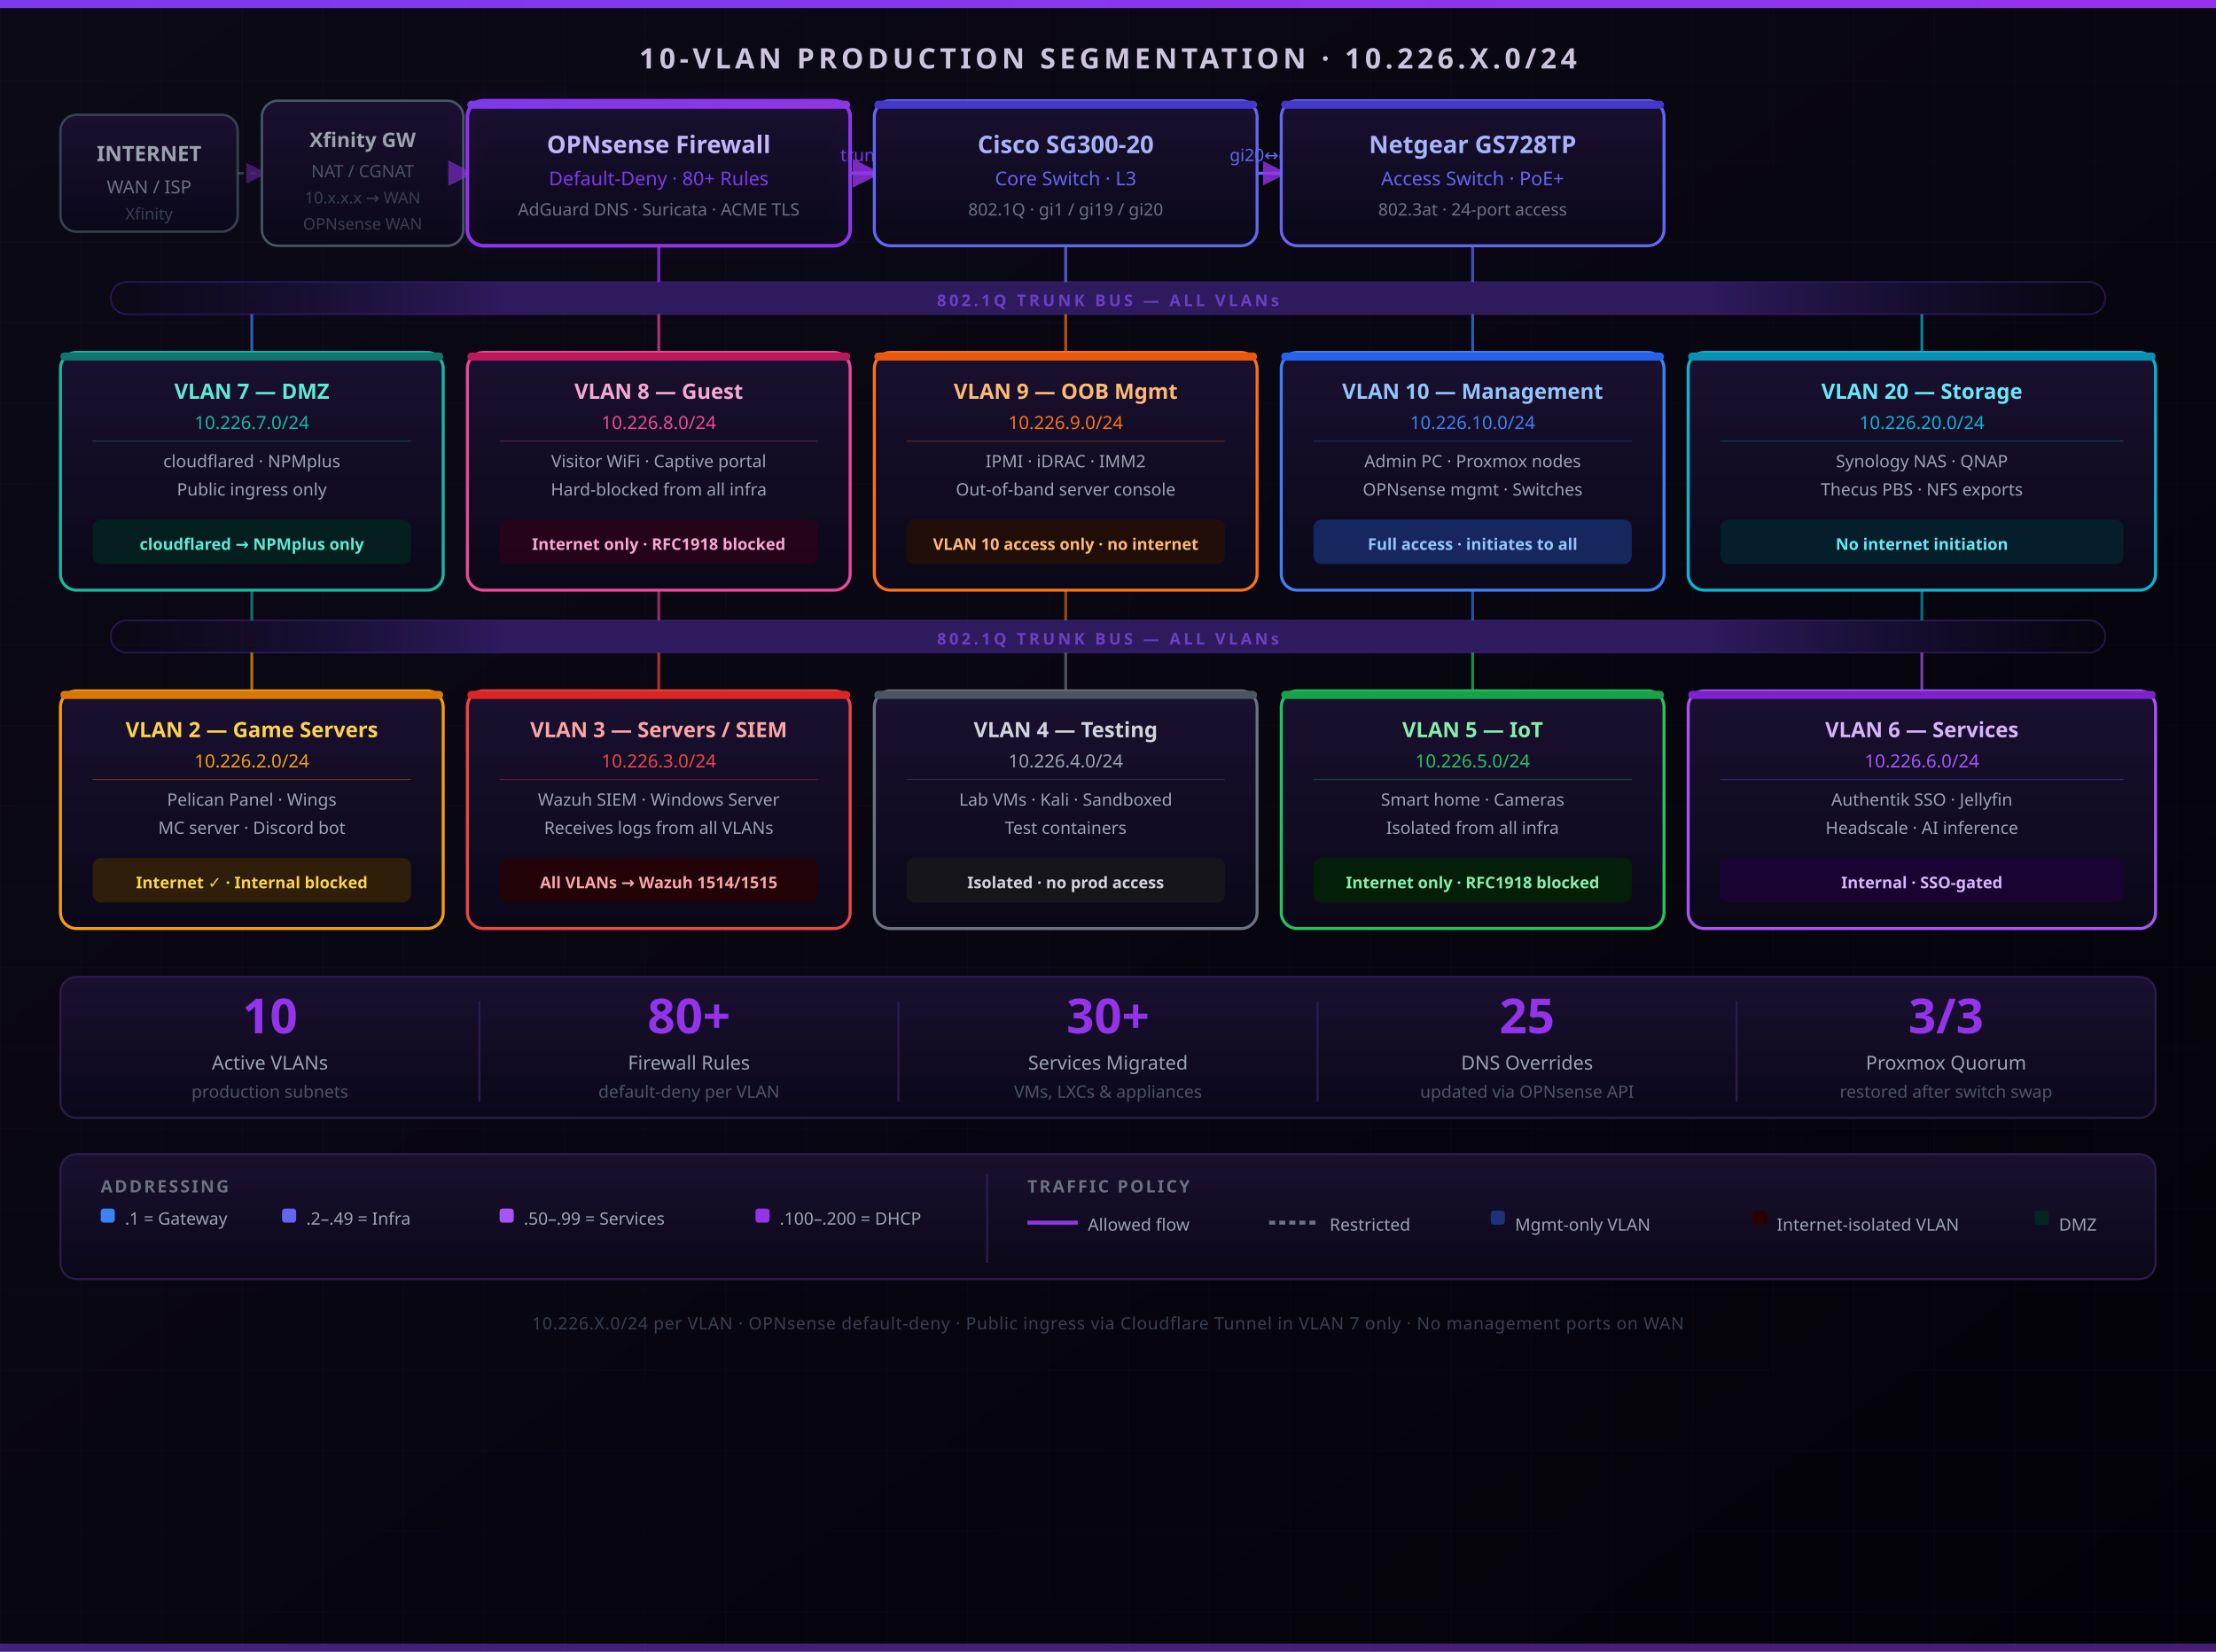
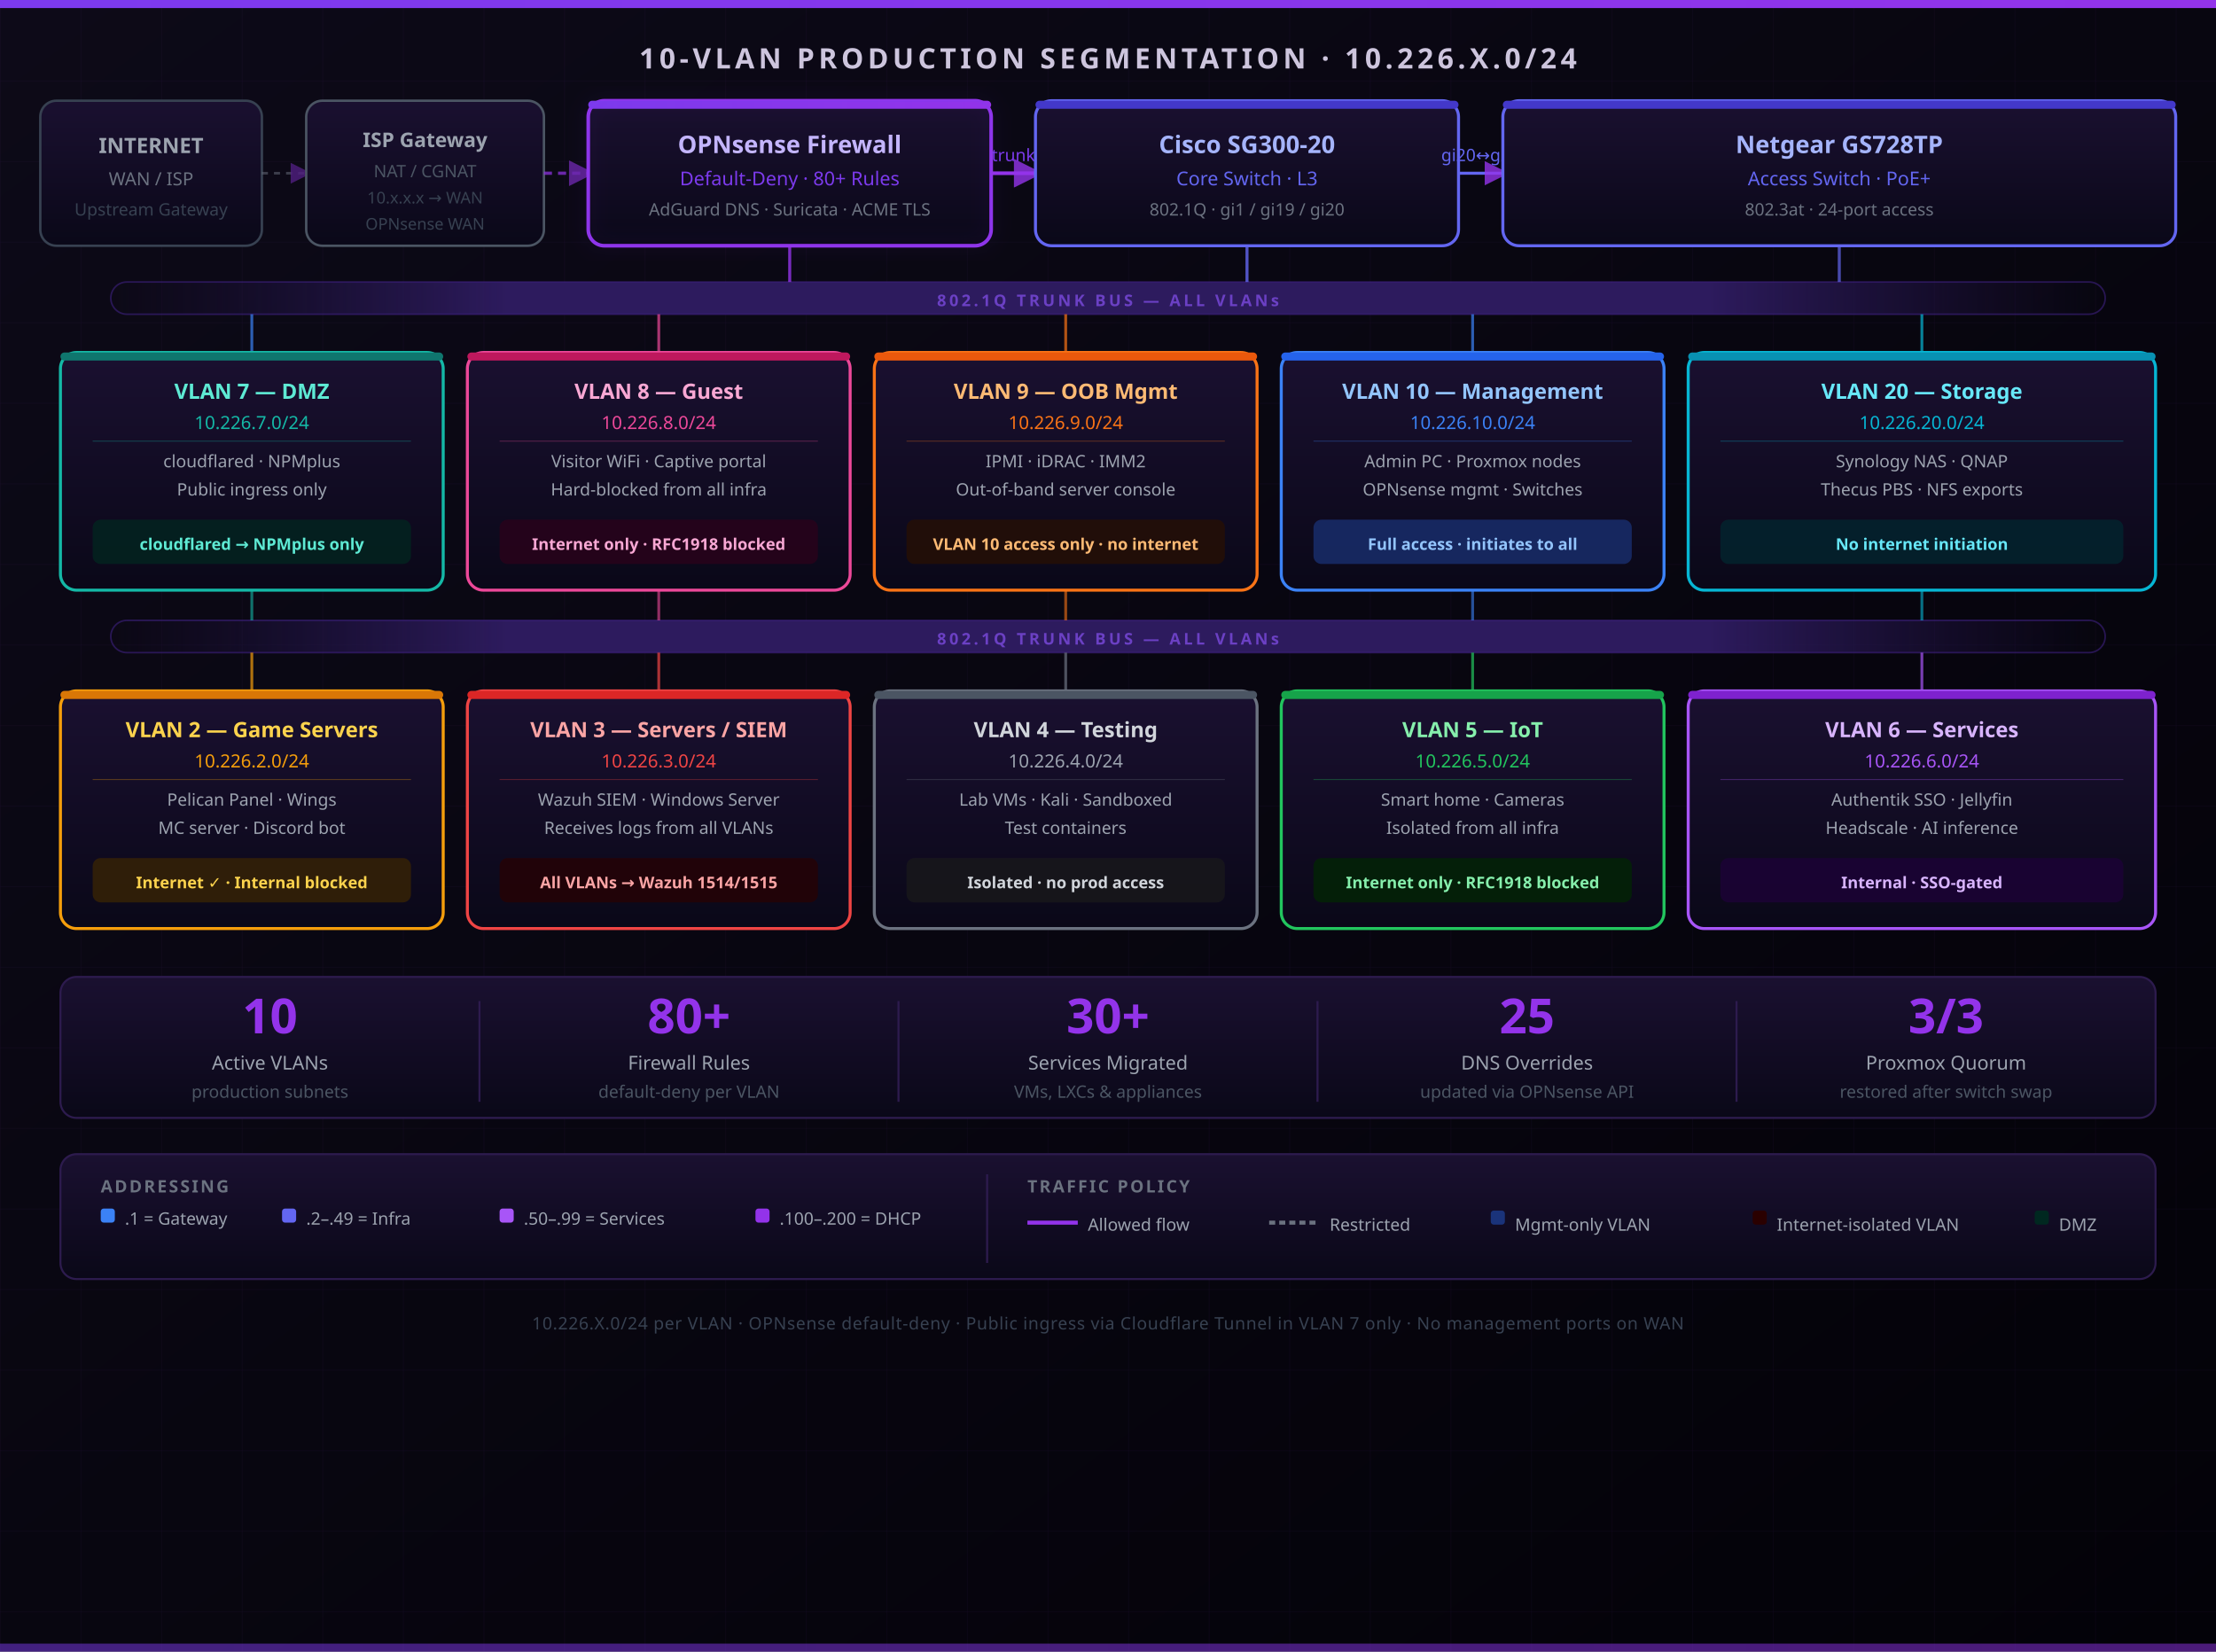
<svg xmlns="http://www.w3.org/2000/svg" width="1100" height="820" viewBox="0 0 1100 820" font-family="'Segoe UI', system-ui, sans-serif">
  <defs>
    <linearGradient id="bg" x1="0" y1="0" x2="1" y2="1" gradientUnits="objectBoundingBox">
      <stop offset="0%" stop-color="#0d0a18" />
      <stop offset="100%" stop-color="#030208" />
    </linearGradient>
    <linearGradient id="cardg" x1="0" y1="0" x2="0" y2="1" gradientUnits="objectBoundingBox">
      <stop offset="0%" stop-color="#1a1030" />
      <stop offset="100%" stop-color="#0a0818" />
    </linearGradient>
    <linearGradient id="purpleBar" x1="0" y1="0" x2="1" y2="0" gradientUnits="objectBoundingBox">
      <stop offset="0%" stop-color="#7c3aed" />
      <stop offset="100%" stop-color="#9333ea" />
    </linearGradient>
    <linearGradient id="busBar" x1="0" y1="0" x2="1" y2="0" gradientUnits="objectBoundingBox">
      <stop offset="0%" stop-color="#1e1040" stop-opacity="0" />
      <stop offset="20%" stop-color="#2d1b5e" />
      <stop offset="80%" stop-color="#2d1b5e" />
      <stop offset="100%" stop-color="#1e1040" stop-opacity="0" />
    </linearGradient>
    <pattern id="grid" width="40" height="40" patternUnits="userSpaceOnUse">
      <path d="M 40 0 L 0 0 0 40" fill="none" stroke="#9333ea" stroke-width="0.15" opacity="0.2" />
    </pattern>
    <filter id="softglow">
      <feGaussianBlur in="SourceGraphic" stdDeviation="5" result="b" />
      <feMerge>
        <feMergeNode in="b" />
        <feMergeNode in="SourceGraphic" />
      </feMerge>
    </filter>
    <marker id="arr" markerWidth="8" markerHeight="8" refX="6" refY="4" orient="auto">
      <path d="M0,0 L0,8 L8,4 z" fill="#9333ea" opacity="0.8" />
    </marker>
    <marker id="arrteal" markerWidth="8" markerHeight="8" refX="6" refY="4" orient="auto">
      <path d="M0,0 L0,8 L8,4 z" fill="#14b8a6" opacity="0.8" />
    </marker>
  </defs>
  <rect width="1100" height="820" fill="url(#bg)" />
  <rect width="1100" height="820" fill="url(#grid)" />
  <rect x="0" y="0" width="1100" height="4" fill="url(#purpleBar)" />
  <text x="550" y="34" text-anchor="middle" fill="#e2d9f3" font-size="14" font-weight="700" letter-spacing="2" opacity="0.9">10-VLAN PRODUCTION SEGMENTATION  ·  10.226.X.0/24</text>
-   <rect x="30" y="57" width="88" height="58" rx="8" fill="url(#cardg)" stroke="#374151" stroke-width="1.2" />
-   <text x="74" y="80" text-anchor="middle" fill="#9ca3af" font-size="10.5" font-weight="700">INTERNET</text>
-   <text x="74" y="96" text-anchor="middle" fill="#6b7280" font-size="9">WAN / ISP</text>
-   <text x="74" y="109" text-anchor="middle" fill="#374151" font-size="8">Xfinity</text>
-   <line x1="118" y1="86" x2="130" y2="86" stroke="#6b7280" stroke-width="1.3" stroke-dasharray="3,3" marker-end="url(#arr)" opacity="0.5" />
-   <rect x="130" y="50" width="100" height="72" rx="8" fill="url(#cardg)" stroke="#4b5563" stroke-width="1.2" />
-   <text x="180" y="73" text-anchor="middle" fill="#9ca3af" font-size="10" font-weight="700">Xfinity GW</text>
-   <text x="180" y="88" text-anchor="middle" fill="#4b5563" font-size="8.5">NAT / CGNAT</text>
-   <text x="180" y="101" text-anchor="middle" fill="#374151" font-size="8">10.x.x.x → WAN</text>
-   <text x="180" y="114" text-anchor="middle" fill="#374151" font-size="8">OPNsense WAN</text>
-   <line x1="230" y1="86" x2="232" y2="86" stroke="#9333ea" stroke-width="1.6" stroke-dasharray="4,3" marker-end="url(#arr)" opacity="0.7" />
-   <rect x="232" y="50" width="190" height="72" rx="8" fill="url(#cardg)" stroke="#9333ea" stroke-width="1.8" />
-   <rect x="232" y="50" width="190" height="4" rx="2" fill="url(#purpleBar)" />
-   <rect x="232" y="50" width="190" height="72" rx="8" fill="none" stroke="#7c3aed" stroke-width="1" opacity="0.3" filter="url(#softglow)" />
-   <text x="327" y="76" text-anchor="middle" fill="#c4b5fd" font-size="12" font-weight="700">OPNsense Firewall</text>
-   <text x="327" y="92" text-anchor="middle" fill="#7c3aed" font-size="9.5">Default-Deny · 80+ Rules</text>
-   <text x="327" y="107" text-anchor="middle" fill="#6b7280" font-size="8.5">AdGuard DNS · Suricata · ACME TLS</text>
-   <line x1="422" y1="86" x2="434" y2="86" stroke="#9333ea" stroke-width="1.8" marker-end="url(#arr)" />
-   <text x="428" y="80" text-anchor="middle" fill="#7c3aed" font-size="8.5">trunk</text>
-   <rect x="434" y="50" width="190" height="72" rx="8" fill="url(#cardg)" stroke="#6366f1" stroke-width="1.5" />
-   <rect x="434" y="50" width="190" height="4" rx="2" fill="#4338ca" />
-   <text x="529" y="76" text-anchor="middle" fill="#a5b4fc" font-size="12" font-weight="700">Cisco SG300-20</text>
-   <text x="529" y="92" text-anchor="middle" fill="#6366f1" font-size="9.5">Core Switch · L3</text>
-   <text x="529" y="107" text-anchor="middle" fill="#6b7280" font-size="8.5">802.1Q · gi1 / gi19 / gi20</text>
-   <line x1="624" y1="86" x2="636" y2="86" stroke="#6366f1" stroke-width="1.5" marker-end="url(#arr)" />
-   <text x="630" y="80" text-anchor="middle" fill="#6366f1" font-size="8.5">gi20↔g23</text>
-   <rect x="636" y="50" width="190" height="72" rx="8" fill="url(#cardg)" stroke="#6366f1" stroke-width="1.5" />
-   <rect x="636" y="50" width="190" height="4" rx="2" fill="#4338ca" />
-   <text x="731" y="76" text-anchor="middle" fill="#a5b4fc" font-size="12" font-weight="700">Netgear GS728TP</text>
-   <text x="731" y="92" text-anchor="middle" fill="#6366f1" font-size="9.5">Access Switch · PoE+</text>
-   <text x="731" y="107" text-anchor="middle" fill="#6b7280" font-size="8.5">802.3at · 24-port access</text>
+   <rect x="20" y="50" width="110" height="72" rx="8" fill="url(#cardg)" stroke="#374151" stroke-width="1.2" />
+   <text x="75" y="76" text-anchor="middle" fill="#9ca3af" font-size="10.5" font-weight="700">INTERNET</text>
+   <text x="75" y="92" text-anchor="middle" fill="#6b7280" font-size="9">WAN / ISP</text>
+   <text x="75" y="107" text-anchor="middle" fill="#374151" font-size="8.5">Upstream Gateway</text>
+   <line x1="130" y1="86" x2="152" y2="86" stroke="#6b7280" stroke-width="1.3" stroke-dasharray="3,3" marker-end="url(#arr)" opacity="0.5" />
+   <rect x="152" y="50" width="118" height="72" rx="8" fill="url(#cardg)" stroke="#4b5563" stroke-width="1.2" />
+   <text x="211" y="73" text-anchor="middle" fill="#9ca3af" font-size="10" font-weight="700">ISP Gateway</text>
+   <text x="211" y="88" text-anchor="middle" fill="#4b5563" font-size="8.5">NAT / CGNAT</text>
+   <text x="211" y="101" text-anchor="middle" fill="#374151" font-size="8">10.x.x.x → WAN</text>
+   <text x="211" y="114" text-anchor="middle" fill="#374151" font-size="8">OPNsense WAN</text>
+   <line x1="270" y1="86" x2="292" y2="86" stroke="#9333ea" stroke-width="1.6" stroke-dasharray="4,3" marker-end="url(#arr)" opacity="0.7" />
+   <rect x="292" y="50" width="200" height="72" rx="8" fill="url(#cardg)" stroke="#9333ea" stroke-width="1.8" />
+   <rect x="292" y="50" width="200" height="4" rx="2" fill="url(#purpleBar)" />
+   <rect x="292" y="50" width="200" height="72" rx="8" fill="none" stroke="#7c3aed" stroke-width="1" opacity="0.3" filter="url(#softglow)" />
+   <text x="392" y="76" text-anchor="middle" fill="#c4b5fd" font-size="12" font-weight="700">OPNsense Firewall</text>
+   <text x="392" y="92" text-anchor="middle" fill="#7c3aed" font-size="9.5">Default-Deny · 80+ Rules</text>
+   <text x="392" y="107" text-anchor="middle" fill="#6b7280" font-size="8.5">AdGuard DNS · Suricata · ACME TLS</text>
+   <line x1="492" y1="86" x2="514" y2="86" stroke="#9333ea" stroke-width="1.8" marker-end="url(#arr)" />
+   <text x="503" y="80" text-anchor="middle" fill="#7c3aed" font-size="8.5">trunk</text>
+   <rect x="514" y="50" width="210" height="72" rx="8" fill="url(#cardg)" stroke="#6366f1" stroke-width="1.5" />
+   <rect x="514" y="50" width="210" height="4" rx="2" fill="#4338ca" />
+   <text x="619" y="76" text-anchor="middle" fill="#a5b4fc" font-size="12" font-weight="700">Cisco SG300-20</text>
+   <text x="619" y="92" text-anchor="middle" fill="#6366f1" font-size="9.5">Core Switch · L3</text>
+   <text x="619" y="107" text-anchor="middle" fill="#6b7280" font-size="8.5">802.1Q · gi1 / gi19 / gi20</text>
+   <line x1="724" y1="86" x2="746" y2="86" stroke="#6366f1" stroke-width="1.5" marker-end="url(#arr)" />
+   <text x="735" y="80" text-anchor="middle" fill="#6366f1" font-size="8.5">gi20↔g23</text>
+   <rect x="746" y="50" width="334" height="72" rx="8" fill="url(#cardg)" stroke="#6366f1" stroke-width="1.5" />
+   <rect x="746" y="50" width="334" height="4" rx="2" fill="#4338ca" />
+   <text x="913" y="76" text-anchor="middle" fill="#a5b4fc" font-size="12" font-weight="700">Netgear GS728TP</text>
+   <text x="913" y="92" text-anchor="middle" fill="#6366f1" font-size="9.5">Access Switch · PoE+</text>
+   <text x="913" y="107" text-anchor="middle" fill="#6b7280" font-size="8.5">802.3at · 24-port access</text>
  <rect x="55" y="140" width="990" height="16" rx="8" fill="url(#busBar)" />
  <rect x="55" y="140" width="990" height="16" rx="8" fill="none" stroke="#3d2080" stroke-width="0.8" opacity="0.6" />
  <text x="550" y="152" text-anchor="middle" fill="#6b40c4" font-size="8" font-weight="600" letter-spacing="1.5">802.1Q TRUNK BUS — ALL VLANs</text>
-   <line x1="327" y1="122" x2="327" y2="140" stroke="#9333ea" stroke-width="1.5" opacity="0.8" />
-   <line x1="529" y1="122" x2="529" y2="140" stroke="#6366f1" stroke-width="1.5" opacity="0.8" />
-   <line x1="731" y1="122" x2="731" y2="140" stroke="#6366f1" stroke-width="1.5" opacity="0.7" />
+   <line x1="392" y1="122" x2="392" y2="140" stroke="#9333ea" stroke-width="1.5" opacity="0.8" />
+   <line x1="619" y1="122" x2="619" y2="140" stroke="#6366f1" stroke-width="1.5" opacity="0.8" />
+   <line x1="913" y1="122" x2="913" y2="140" stroke="#6366f1" stroke-width="1.5" opacity="0.7" />
  <line x1="125" y1="156" x2="125" y2="175" stroke="#3b82f6" stroke-width="1.4" opacity="0.7" />
  <line x1="327" y1="156" x2="327" y2="175" stroke="#ec4899" stroke-width="1.4" opacity="0.7" />
  <line x1="529" y1="156" x2="529" y2="175" stroke="#f97316" stroke-width="1.4" opacity="0.7" />
  <line x1="731" y1="156" x2="731" y2="175" stroke="#3b82f6" stroke-width="1.4" opacity="0.7" />
  <line x1="954" y1="156" x2="954" y2="175" stroke="#06b6d4" stroke-width="1.4" opacity="0.7" />
  <rect x="30" y="175" width="190" height="118" rx="8" fill="url(#cardg)" stroke="#14b8a6" stroke-width="1.5" />
  <rect x="30" y="175" width="190" height="4" rx="2" fill="#0f766e" />
  <text x="125" y="198" text-anchor="middle" fill="#5eead4" font-size="10.5" font-weight="700">VLAN 7 — DMZ</text>
  <text x="125" y="213" text-anchor="middle" fill="#14b8a6" font-size="9">10.226.7.0/24</text>
  <line x1="46" y1="219" x2="204" y2="219" stroke="#14b8a6" stroke-width="0.5" opacity="0.3" />
  <text x="125" y="232" text-anchor="middle" fill="#9ca3af" font-size="8.5">cloudflared · NPMplus</text>
  <text x="125" y="246" text-anchor="middle" fill="#9ca3af" font-size="8.5">Public ingress only</text>
  <rect x="46" y="258" width="158" height="22" rx="4" fill="#002820" opacity="0.7" />
  <text x="125" y="273" text-anchor="middle" fill="#5eead4" font-size="8" font-weight="600">cloudflared → NPMplus only</text>
  <rect x="232" y="175" width="190" height="118" rx="8" fill="url(#cardg)" stroke="#ec4899" stroke-width="1.5" />
  <rect x="232" y="175" width="190" height="4" rx="2" fill="#be185d" />
  <text x="327" y="198" text-anchor="middle" fill="#f9a8d4" font-size="10.5" font-weight="700">VLAN 8 — Guest</text>
  <text x="327" y="213" text-anchor="middle" fill="#ec4899" font-size="9">10.226.8.0/24</text>
  <line x1="248" y1="219" x2="406" y2="219" stroke="#ec4899" stroke-width="0.5" opacity="0.3" />
  <text x="327" y="232" text-anchor="middle" fill="#9ca3af" font-size="8.5">Visitor WiFi · Captive portal</text>
  <text x="327" y="246" text-anchor="middle" fill="#9ca3af" font-size="8.5">Hard-blocked from all infra</text>
  <rect x="248" y="258" width="158" height="22" rx="4" fill="#2e001a" opacity="0.7" />
  <text x="327" y="273" text-anchor="middle" fill="#f9a8d4" font-size="8" font-weight="600">Internet only · RFC1918 blocked</text>
  <rect x="434" y="175" width="190" height="118" rx="8" fill="url(#cardg)" stroke="#f97316" stroke-width="1.5" />
  <rect x="434" y="175" width="190" height="4" rx="2" fill="#ea580c" />
  <text x="529" y="198" text-anchor="middle" fill="#fdba74" font-size="10.5" font-weight="700">VLAN 9 — OOB Mgmt</text>
  <text x="529" y="213" text-anchor="middle" fill="#f97316" font-size="9">10.226.9.0/24</text>
  <line x1="450" y1="219" x2="608" y2="219" stroke="#f97316" stroke-width="0.5" opacity="0.3" />
  <text x="529" y="232" text-anchor="middle" fill="#9ca3af" font-size="8.5">IPMI · iDRAC · IMM2</text>
  <text x="529" y="246" text-anchor="middle" fill="#9ca3af" font-size="8.5">Out-of-band server console</text>
  <rect x="450" y="258" width="158" height="22" rx="4" fill="#2a1000" opacity="0.7" />
  <text x="529" y="273" text-anchor="middle" fill="#fdba74" font-size="8" font-weight="600">VLAN 10 access only · no internet</text>
  <rect x="636" y="175" width="190" height="118" rx="8" fill="url(#cardg)" stroke="#3b82f6" stroke-width="1.5" />
  <rect x="636" y="175" width="190" height="4" rx="2" fill="#2563eb" />
  <text x="731" y="198" text-anchor="middle" fill="#93c5fd" font-size="10.5" font-weight="700">VLAN 10 — Management</text>
  <text x="731" y="213" text-anchor="middle" fill="#3b82f6" font-size="9">10.226.10.0/24</text>
  <line x1="652" y1="219" x2="810" y2="219" stroke="#3b82f6" stroke-width="0.5" opacity="0.3" />
  <text x="731" y="232" text-anchor="middle" fill="#9ca3af" font-size="8.5">Admin PC · Proxmox nodes</text>
  <text x="731" y="246" text-anchor="middle" fill="#9ca3af" font-size="8.5">OPNsense mgmt · Switches</text>
  <rect x="652" y="258" width="158" height="22" rx="4" fill="#1a337a" opacity="0.7" />
  <text x="731" y="273" text-anchor="middle" fill="#93c5fd" font-size="8" font-weight="600">Full access · initiates to all</text>
  <rect x="838" y="175" width="232" height="118" rx="8" fill="url(#cardg)" stroke="#06b6d4" stroke-width="1.5" />
  <rect x="838" y="175" width="232" height="4" rx="2" fill="#0891b2" />
  <text x="954" y="198" text-anchor="middle" fill="#67e8f9" font-size="10.5" font-weight="700">VLAN 20 — Storage</text>
  <text x="954" y="213" text-anchor="middle" fill="#06b6d4" font-size="9">10.226.20.0/24</text>
  <line x1="854" y1="219" x2="1054" y2="219" stroke="#06b6d4" stroke-width="0.5" opacity="0.3" />
  <text x="954" y="232" text-anchor="middle" fill="#9ca3af" font-size="8.5">Synology NAS · QNAP</text>
  <text x="954" y="246" text-anchor="middle" fill="#9ca3af" font-size="8.5">Thecus PBS · NFS exports</text>
  <rect x="854" y="258" width="200" height="22" rx="4" fill="#002830" opacity="0.7" />
  <text x="954" y="273" text-anchor="middle" fill="#67e8f9" font-size="8" font-weight="600">No internet initiation</text>
  <rect x="55" y="308" width="990" height="16" rx="8" fill="url(#busBar)" />
  <rect x="55" y="308" width="990" height="16" rx="8" fill="none" stroke="#3d2080" stroke-width="0.8" opacity="0.6" />
  <text x="550" y="320" text-anchor="middle" fill="#6b40c4" font-size="8" font-weight="600" letter-spacing="1.5">802.1Q TRUNK BUS — ALL VLANs</text>
  <line x1="125" y1="293" x2="125" y2="308" stroke="#14b8a6" stroke-width="1.4" opacity="0.6" />
  <line x1="327" y1="293" x2="327" y2="308" stroke="#ec4899" stroke-width="1.4" opacity="0.6" />
  <line x1="529" y1="293" x2="529" y2="308" stroke="#f97316" stroke-width="1.4" opacity="0.6" />
  <line x1="731" y1="293" x2="731" y2="308" stroke="#3b82f6" stroke-width="1.4" opacity="0.6" />
  <line x1="954" y1="293" x2="954" y2="308" stroke="#06b6d4" stroke-width="1.4" opacity="0.6" />
  <line x1="125" y1="324" x2="125" y2="343" stroke="#f59e0b" stroke-width="1.4" opacity="0.7" />
  <line x1="327" y1="324" x2="327" y2="343" stroke="#ef4444" stroke-width="1.4" opacity="0.7" />
  <line x1="529" y1="324" x2="529" y2="343" stroke="#6b7280" stroke-width="1.4" opacity="0.7" />
  <line x1="731" y1="324" x2="731" y2="343" stroke="#22c55e" stroke-width="1.4" opacity="0.7" />
  <line x1="954" y1="324" x2="954" y2="343" stroke="#a855f7" stroke-width="1.4" opacity="0.7" />
  <rect x="30" y="343" width="190" height="118" rx="8" fill="url(#cardg)" stroke="#f59e0b" stroke-width="1.5" />
  <rect x="30" y="343" width="190" height="4" rx="2" fill="#d97706" />
  <text x="125" y="366" text-anchor="middle" fill="#fcd34d" font-size="10.5" font-weight="700">VLAN 2 — Game Servers</text>
  <text x="125" y="381" text-anchor="middle" fill="#f59e0b" font-size="9">10.226.2.0/24</text>
  <line x1="46" y1="387" x2="204" y2="387" stroke="#f59e0b" stroke-width="0.5" opacity="0.3" />
  <text x="125" y="400" text-anchor="middle" fill="#9ca3af" font-size="8.5">Pelican Panel · Wings</text>
  <text x="125" y="414" text-anchor="middle" fill="#9ca3af" font-size="8.5">MC server · Discord bot</text>
  <rect x="46" y="426" width="158" height="22" rx="4" fill="#3d2600" opacity="0.7" />
  <text x="125" y="441" text-anchor="middle" fill="#fcd34d" font-size="8" font-weight="600">Internet ✓ · Internal blocked</text>
  <rect x="232" y="343" width="190" height="118" rx="8" fill="url(#cardg)" stroke="#ef4444" stroke-width="1.5" />
  <rect x="232" y="343" width="190" height="4" rx="2" fill="#dc2626" />
  <text x="327" y="366" text-anchor="middle" fill="#fca5a5" font-size="10.5" font-weight="700">VLAN 3 — Servers / SIEM</text>
  <text x="327" y="381" text-anchor="middle" fill="#ef4444" font-size="9">10.226.3.0/24</text>
  <line x1="248" y1="387" x2="406" y2="387" stroke="#ef4444" stroke-width="0.5" opacity="0.3" />
  <text x="327" y="400" text-anchor="middle" fill="#9ca3af" font-size="8.5">Wazuh SIEM · Windows Server</text>
  <text x="327" y="414" text-anchor="middle" fill="#9ca3af" font-size="8.5">Receives logs from all VLANs</text>
  <rect x="248" y="426" width="158" height="22" rx="4" fill="#2a0000" opacity="0.7" />
  <text x="327" y="441" text-anchor="middle" fill="#fca5a5" font-size="8" font-weight="600">All VLANs → Wazuh 1514/1515</text>
  <rect x="434" y="343" width="190" height="118" rx="8" fill="url(#cardg)" stroke="#6b7280" stroke-width="1.5" />
  <rect x="434" y="343" width="190" height="4" rx="2" fill="#4b5563" />
  <text x="529" y="366" text-anchor="middle" fill="#d1d5db" font-size="10.5" font-weight="700">VLAN 4 — Testing</text>
  <text x="529" y="381" text-anchor="middle" fill="#9ca3af" font-size="9">10.226.4.0/24</text>
  <line x1="450" y1="387" x2="608" y2="387" stroke="#6b7280" stroke-width="0.5" opacity="0.3" />
  <text x="529" y="400" text-anchor="middle" fill="#9ca3af" font-size="8.5">Lab VMs · Kali · Sandboxed</text>
  <text x="529" y="414" text-anchor="middle" fill="#9ca3af" font-size="8.5">Test containers</text>
  <rect x="450" y="426" width="158" height="22" rx="4" fill="#1a1a1a" opacity="0.7" />
  <text x="529" y="441" text-anchor="middle" fill="#d1d5db" font-size="8" font-weight="600">Isolated · no prod access</text>
  <rect x="636" y="343" width="190" height="118" rx="8" fill="url(#cardg)" stroke="#22c55e" stroke-width="1.5" />
  <rect x="636" y="343" width="190" height="4" rx="2" fill="#16a34a" />
  <text x="731" y="366" text-anchor="middle" fill="#86efac" font-size="10.5" font-weight="700">VLAN 5 — IoT</text>
  <text x="731" y="381" text-anchor="middle" fill="#22c55e" font-size="9">10.226.5.0/24</text>
  <line x1="652" y1="387" x2="810" y2="387" stroke="#22c55e" stroke-width="0.5" opacity="0.3" />
  <text x="731" y="400" text-anchor="middle" fill="#9ca3af" font-size="8.5">Smart home · Cameras</text>
  <text x="731" y="414" text-anchor="middle" fill="#9ca3af" font-size="8.5">Isolated from all infra</text>
  <rect x="652" y="426" width="158" height="22" rx="4" fill="#002800" opacity="0.7" />
  <text x="731" y="441" text-anchor="middle" fill="#86efac" font-size="8" font-weight="600">Internet only · RFC1918 blocked</text>
  <rect x="838" y="343" width="232" height="118" rx="8" fill="url(#cardg)" stroke="#a855f7" stroke-width="1.5" />
  <rect x="838" y="343" width="232" height="4" rx="2" fill="#7e22ce" />
  <text x="954" y="366" text-anchor="middle" fill="#d8b4fe" font-size="10.5" font-weight="700">VLAN 6 — Services</text>
  <text x="954" y="381" text-anchor="middle" fill="#a855f7" font-size="9">10.226.6.0/24</text>
  <line x1="854" y1="387" x2="1054" y2="387" stroke="#a855f7" stroke-width="0.5" opacity="0.3" />
  <text x="954" y="400" text-anchor="middle" fill="#9ca3af" font-size="8.5">Authentik SSO · Jellyfin</text>
  <text x="954" y="414" text-anchor="middle" fill="#9ca3af" font-size="8.5">Headscale · AI inference</text>
  <rect x="854" y="426" width="200" height="22" rx="4" fill="#1e003a" opacity="0.7" />
  <text x="954" y="441" text-anchor="middle" fill="#d8b4fe" font-size="8" font-weight="600">Internal · SSO-gated</text>
  <rect x="30" y="485" width="1040" height="70" rx="8" fill="url(#cardg)" stroke="#2d1b4e" stroke-width="1" />
  <text x="134" y="513" text-anchor="middle" fill="#9333ea" font-size="24" font-weight="800">10</text>
  <text x="134" y="531" text-anchor="middle" fill="#9ca3af" font-size="9.5">Active VLANs</text>
  <text x="134" y="545" text-anchor="middle" fill="#4b5563" font-size="8.5">production subnets</text>
  <line x1="238" y1="497" x2="238" y2="547" stroke="#2d1b4e" stroke-width="1" />
  <text x="342" y="513" text-anchor="middle" fill="#9333ea" font-size="24" font-weight="800">80+</text>
  <text x="342" y="531" text-anchor="middle" fill="#9ca3af" font-size="9.5">Firewall Rules</text>
  <text x="342" y="545" text-anchor="middle" fill="#4b5563" font-size="8.5">default-deny per VLAN</text>
  <line x1="446" y1="497" x2="446" y2="547" stroke="#2d1b4e" stroke-width="1" />
  <text x="550" y="513" text-anchor="middle" fill="#9333ea" font-size="24" font-weight="800">30+</text>
  <text x="550" y="531" text-anchor="middle" fill="#9ca3af" font-size="9.5">Services Migrated</text>
  <text x="550" y="545" text-anchor="middle" fill="#4b5563" font-size="8.5">VMs, LXCs &amp; appliances</text>
  <line x1="654" y1="497" x2="654" y2="547" stroke="#2d1b4e" stroke-width="1" />
  <text x="758" y="513" text-anchor="middle" fill="#9333ea" font-size="24" font-weight="800">25</text>
  <text x="758" y="531" text-anchor="middle" fill="#9ca3af" font-size="9.5">DNS Overrides</text>
  <text x="758" y="545" text-anchor="middle" fill="#4b5563" font-size="8.5">updated via OPNsense API</text>
  <line x1="862" y1="497" x2="862" y2="547" stroke="#2d1b4e" stroke-width="1" />
  <text x="966" y="513" text-anchor="middle" fill="#9333ea" font-size="24" font-weight="800">3/3</text>
  <text x="966" y="531" text-anchor="middle" fill="#9ca3af" font-size="9.5">Proxmox Quorum</text>
  <text x="966" y="545" text-anchor="middle" fill="#4b5563" font-size="8.5">restored after switch swap</text>
  <rect x="30" y="573" width="1040" height="62" rx="8" fill="url(#cardg)" stroke="#2d1b4e" stroke-width="1" />
  <text x="50" y="592" fill="#6b7280" font-size="8.5" font-weight="700" letter-spacing="1">ADDRESSING</text>
  <rect x="50" y="600" width="7" height="7" rx="1.5" fill="#3b82f6" />
  <text x="62" y="608" fill="#9ca3af" font-size="8.5">.1 = Gateway</text>
  <rect x="140" y="600" width="7" height="7" rx="1.5" fill="#6366f1" />
  <text x="152" y="608" fill="#9ca3af" font-size="8.5">.2–.49 = Infra</text>
  <rect x="248" y="600" width="7" height="7" rx="1.5" fill="#a855f7" />
  <text x="260" y="608" fill="#9ca3af" font-size="8.5">.50–.99 = Services</text>
  <rect x="375" y="600" width="7" height="7" rx="1.5" fill="#9333ea" />
  <text x="387" y="608" fill="#9ca3af" font-size="8.5">.100–.200 = DHCP</text>
  <line x1="490" y1="583" x2="490" y2="627" stroke="#2d1b4e" stroke-width="1" />
  <text x="510" y="592" fill="#6b7280" font-size="8.5" font-weight="700" letter-spacing="1">TRAFFIC POLICY</text>
  <line x1="510" y1="607" x2="535" y2="607" stroke="#9333ea" stroke-width="2" />
  <text x="540" y="611" fill="#9ca3af" font-size="8.5">Allowed flow</text>
  <line x1="630" y1="607" x2="655" y2="607" stroke="#6b7280" stroke-width="2" stroke-dasharray="3,2" />
  <text x="660" y="611" fill="#9ca3af" font-size="8.5">Restricted</text>
  <rect x="740" y="601" width="7" height="7" rx="1.5" fill="#1a337a" />
  <text x="752" y="611" fill="#9ca3af" font-size="8.5">Mgmt-only VLAN</text>
  <rect x="870" y="601" width="7" height="7" rx="1.5" fill="#2a0000" />
  <text x="882" y="611" fill="#9ca3af" font-size="8.5">Internet-isolated VLAN</text>
  <rect x="1010" y="601" width="7" height="7" rx="1.5" fill="#002820" />
  <text x="1022" y="611" fill="#9ca3af" font-size="8.5">DMZ</text>
  <text x="550" y="660" text-anchor="middle" fill="#374151" font-size="8.5" letter-spacing="0.3">10.226.X.0/24 per VLAN · OPNsense default-deny · Public ingress via Cloudflare Tunnel in VLAN 7 only · No management ports on WAN</text>
  <rect x="0" y="816" width="1100" height="4" fill="url(#purpleBar)" opacity="0.5" />
</svg>
